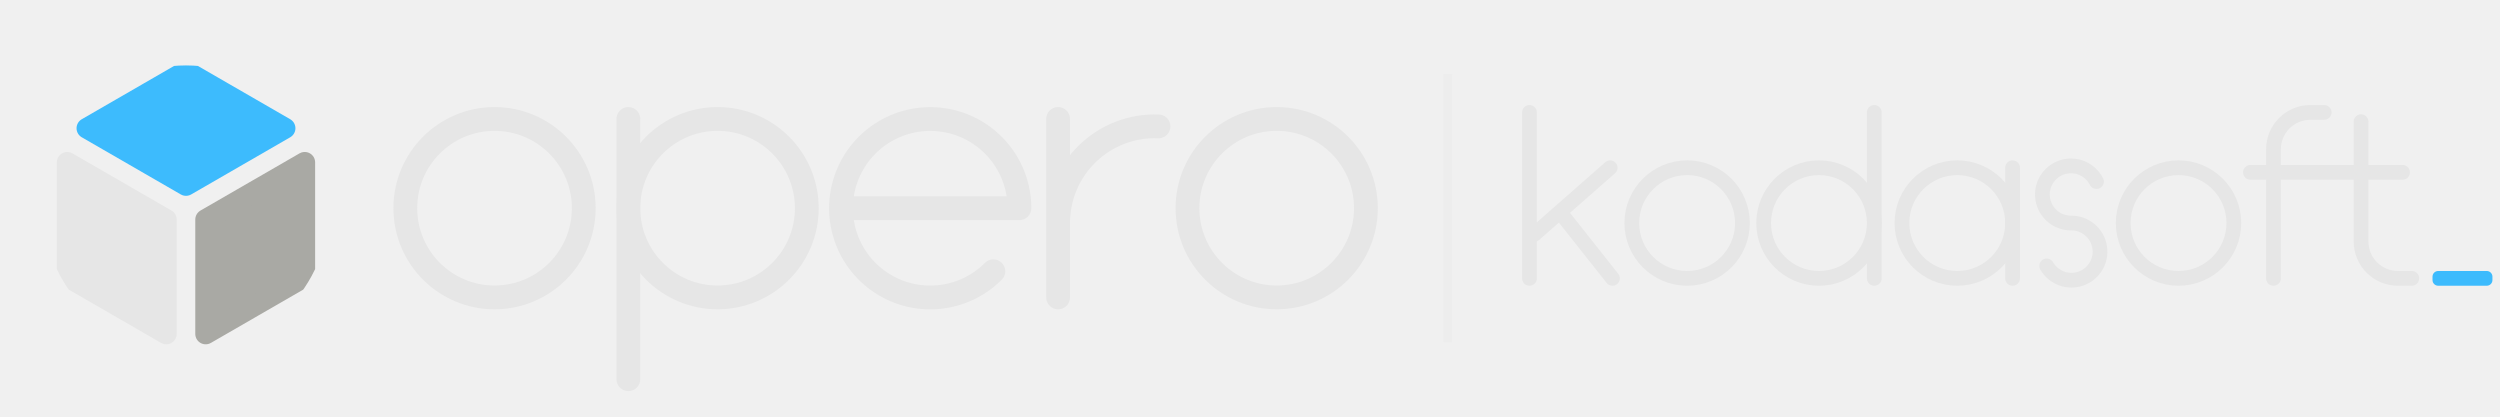
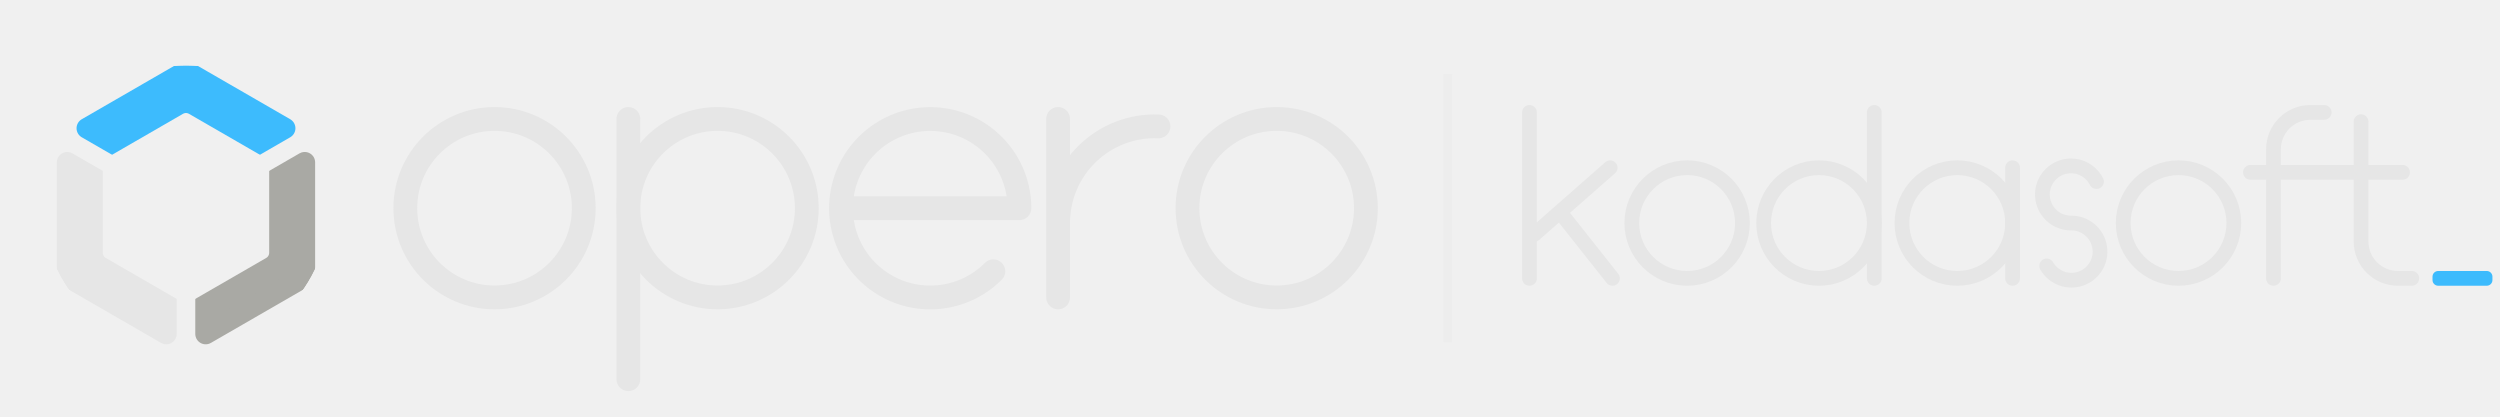
<svg xmlns="http://www.w3.org/2000/svg" viewBox="-1 0 336.22 56" width="1345" height="224" fill="none">
  <g transform="translate(0 4)">
    <clipPath id="opero-o-e6e6e6">
      <circle cx="24" cy="24" r="19.2" />
    </clipPath>
-     <g clip-path="url(#opero-o-e6e6e6)">
+     <mask id="opero-h-e6e6e6" maskUnits="userSpaceOnUse" x="0" y="0" width="48" height="48">
+       <rect width="48" height="48" fill="#fff" />
+       <polygon points="24.00,12.00 34.39,18.00 34.39,30.00 24.00,36.00 13.61,30.00 13.61,18.00" fill="#000" stroke="#000" stroke-width="1.6" stroke-linejoin="round" />
+     </mask>
+     <g clip-path="url(#opero-o-e6e6e6)" mask="url(#opero-h-e6e6e6)">
      <polygon points="8.03,17.84 21.35,25.53 21.35,40.91 8.03,33.22" fill="#E6E6E6" stroke="#E6E6E6" stroke-width="2.8" stroke-linejoin="round" />
      <polygon points="26.65,25.53 39.97,17.84 39.97,33.22 26.65,40.91" fill="#A9A9A4" stroke="#A9A9A4" stroke-width="2.8" stroke-linejoin="round" />
      <polygon points="24.00,5.56 37.32,13.25 24.00,20.94 10.68,13.25" fill="#3DBBFD" stroke="#3DBBFD" stroke-width="2.8" stroke-linejoin="round" />
    </g>
  </g>
  <g fill="none" stroke="#E6E6E6" stroke-width="3.2" stroke-linecap="round" stroke-linejoin="round">
    <g transform="translate(53.50 0)">
      <circle cx="12" cy="28" r="12" />
    </g>
    <g transform="translate(83.50 0)">
      <circle cx="12" cy="28" r="12" />
      <path d="M0 16V51" />
    </g>
    <g transform="translate(112.10 0)">
      <path d="M0 28H24a12 12 0 10-3.51 8.49" />
    </g>
    <g transform="translate(141.30 0)">
      <path d="M0 40V16M0 30A13 13 0 0113.5 17" />
    </g>
    <g transform="translate(158.70 0)">
      <circle cx="12" cy="28" r="12" />
    </g>
  </g>
  <path d="M193.7 10V46" stroke="#E6E6E6" stroke-opacity=".25" stroke-width="1.2" />
  <g transform="translate(204.70 12.64) scale(0.62)">
    <g fill="none" stroke="#E6E6E6" stroke-width="3.2" stroke-linecap="round" stroke-linejoin="round">
      <g transform="translate(0.00 0)">
        <path d="M0 4V40M17.5 16 1 30.5m5.6-4.9L18 40" />
      </g>
      <g transform="translate(22.20 0)">
        <circle cx="12" cy="28" r="12" />
      </g>
      <g transform="translate(50.80 0)">
        <circle cx="12" cy="28" r="12" />
        <path d="M24 4V40" />
      </g>
      <g transform="translate(80.80 0)">
        <circle cx="12" cy="28" r="12" />
        <path d="M24 16V40" />
      </g>
      <g transform="translate(109.80 0)">
        <path d="M13.2 19A6.2 6.2.0 107.8 28 6.2 6.2.0 112.4 37.3" />
      </g>
      <g transform="translate(128.80 0)">
        <circle cx="12" cy="28" r="12" />
      </g>
      <g transform="translate(156.40 0)">
        <path d="M5 40V12a8 8 0 018-8h3" />
      </g>
      <g transform="translate(175.40 0)">
        <path d="M5 6V32a8 8 0 008 8h3" />
      </g>
      <path d="M156.4 17h33" />
    </g>
    <rect x="195.9" y="38.4" width="13" height="3.2" rx="1.23" fill="#3DBBFD" />
  </g>
</svg>
